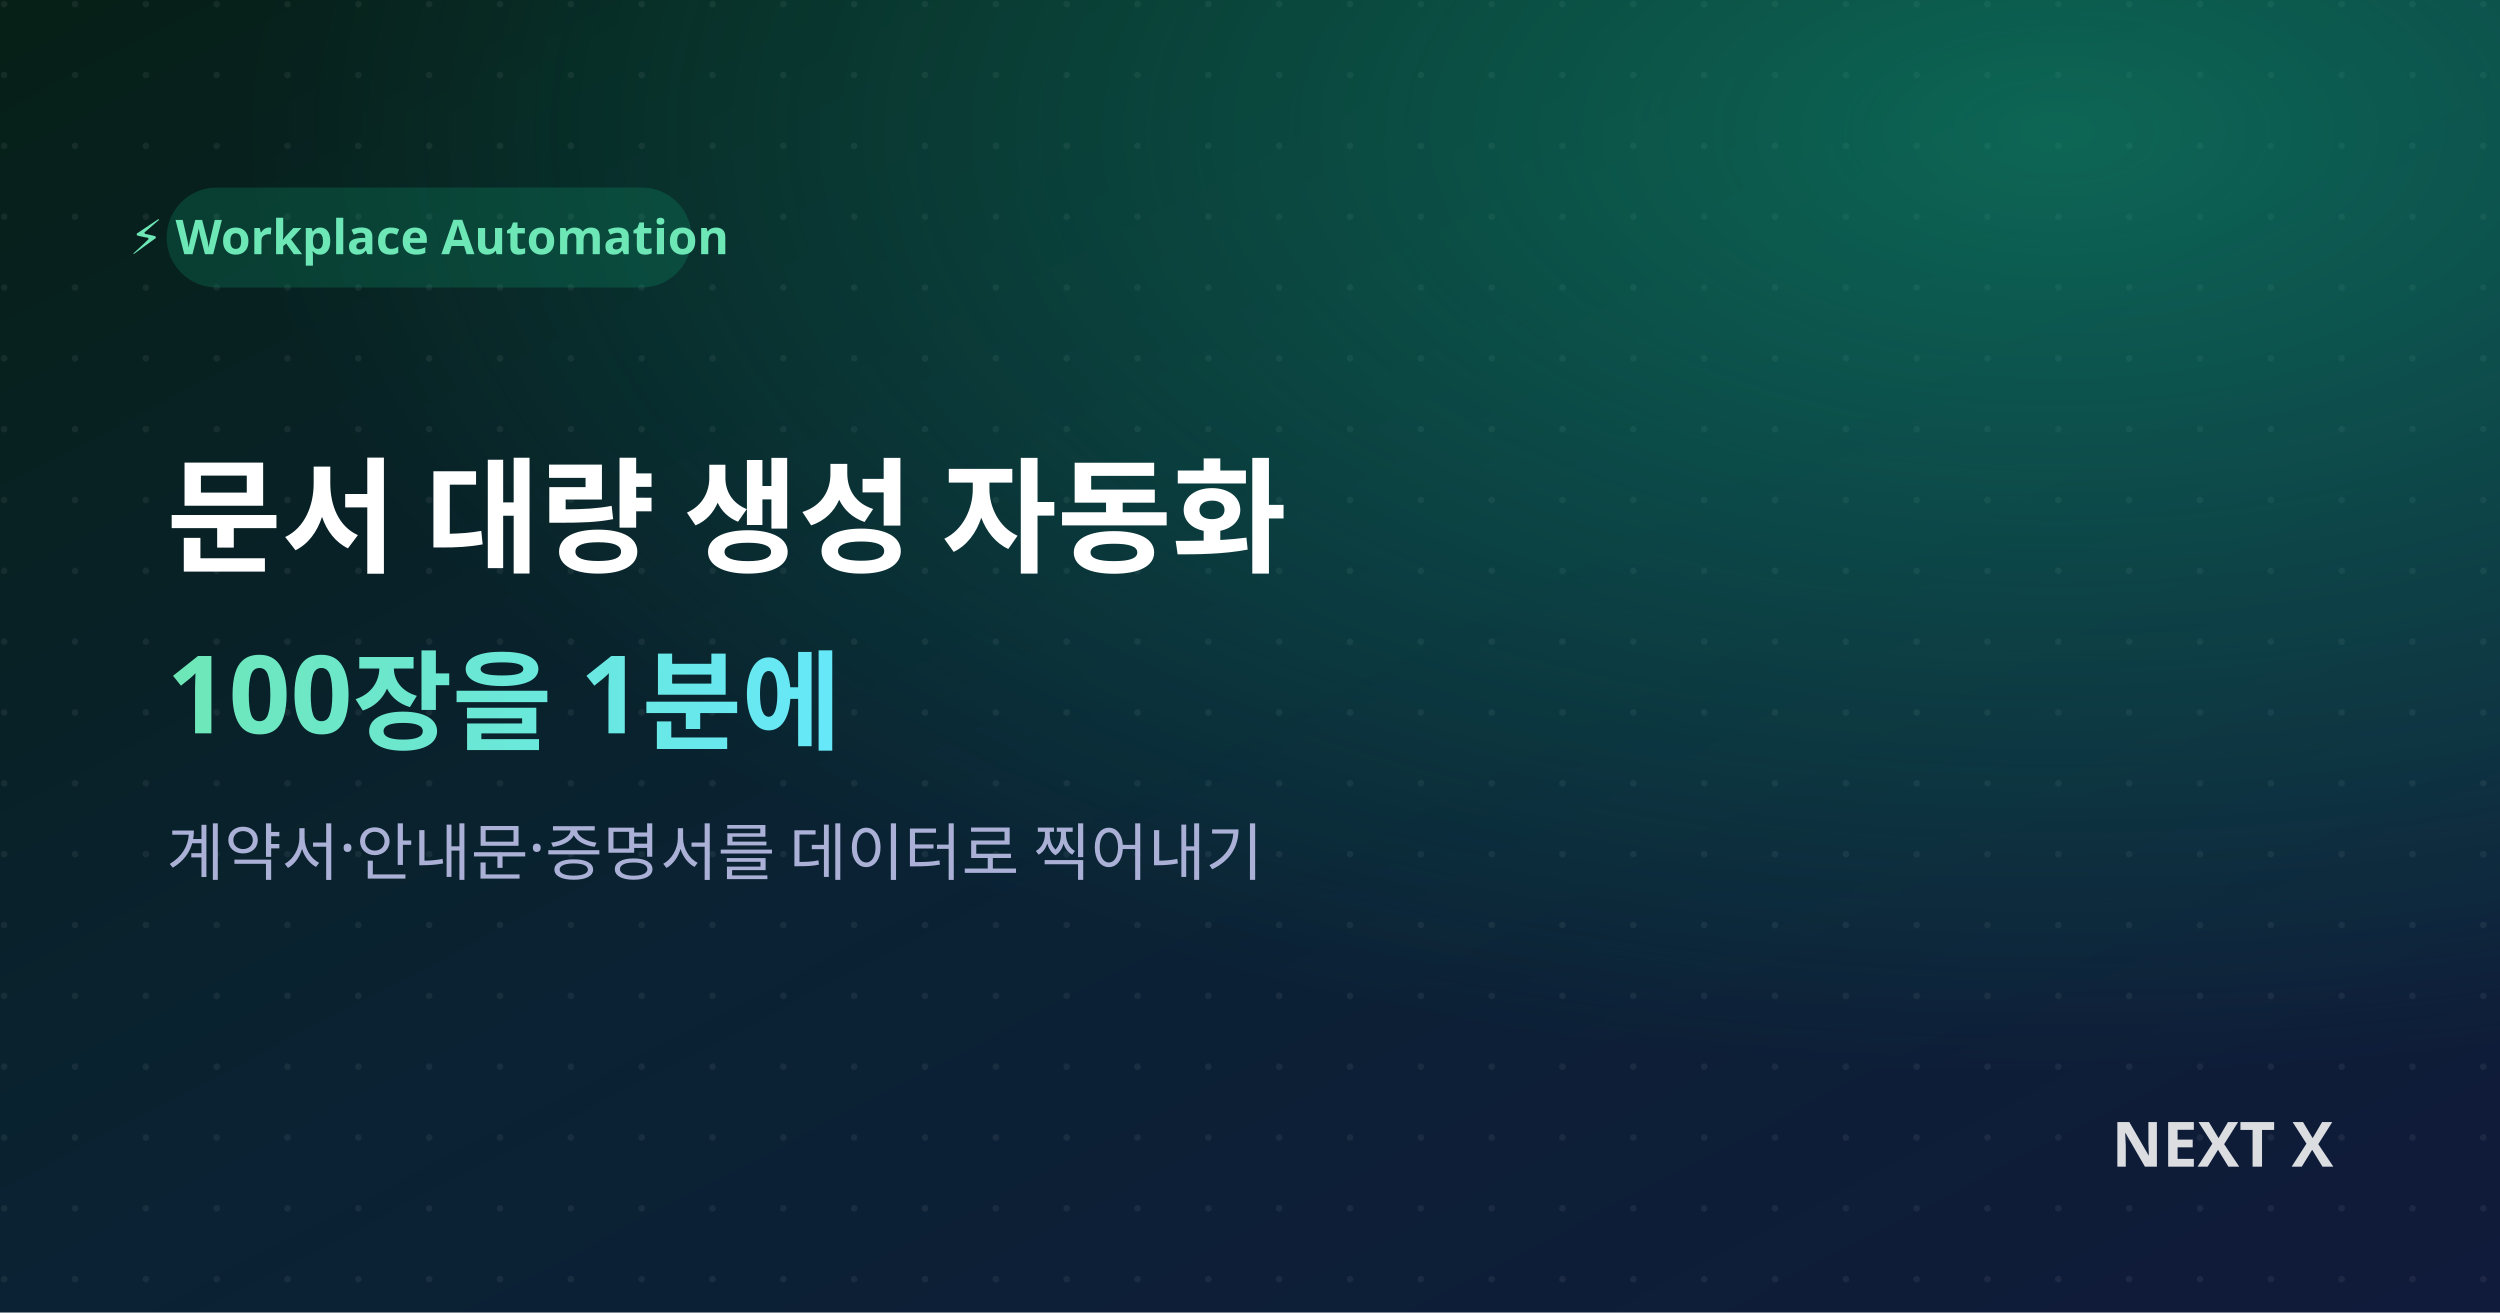
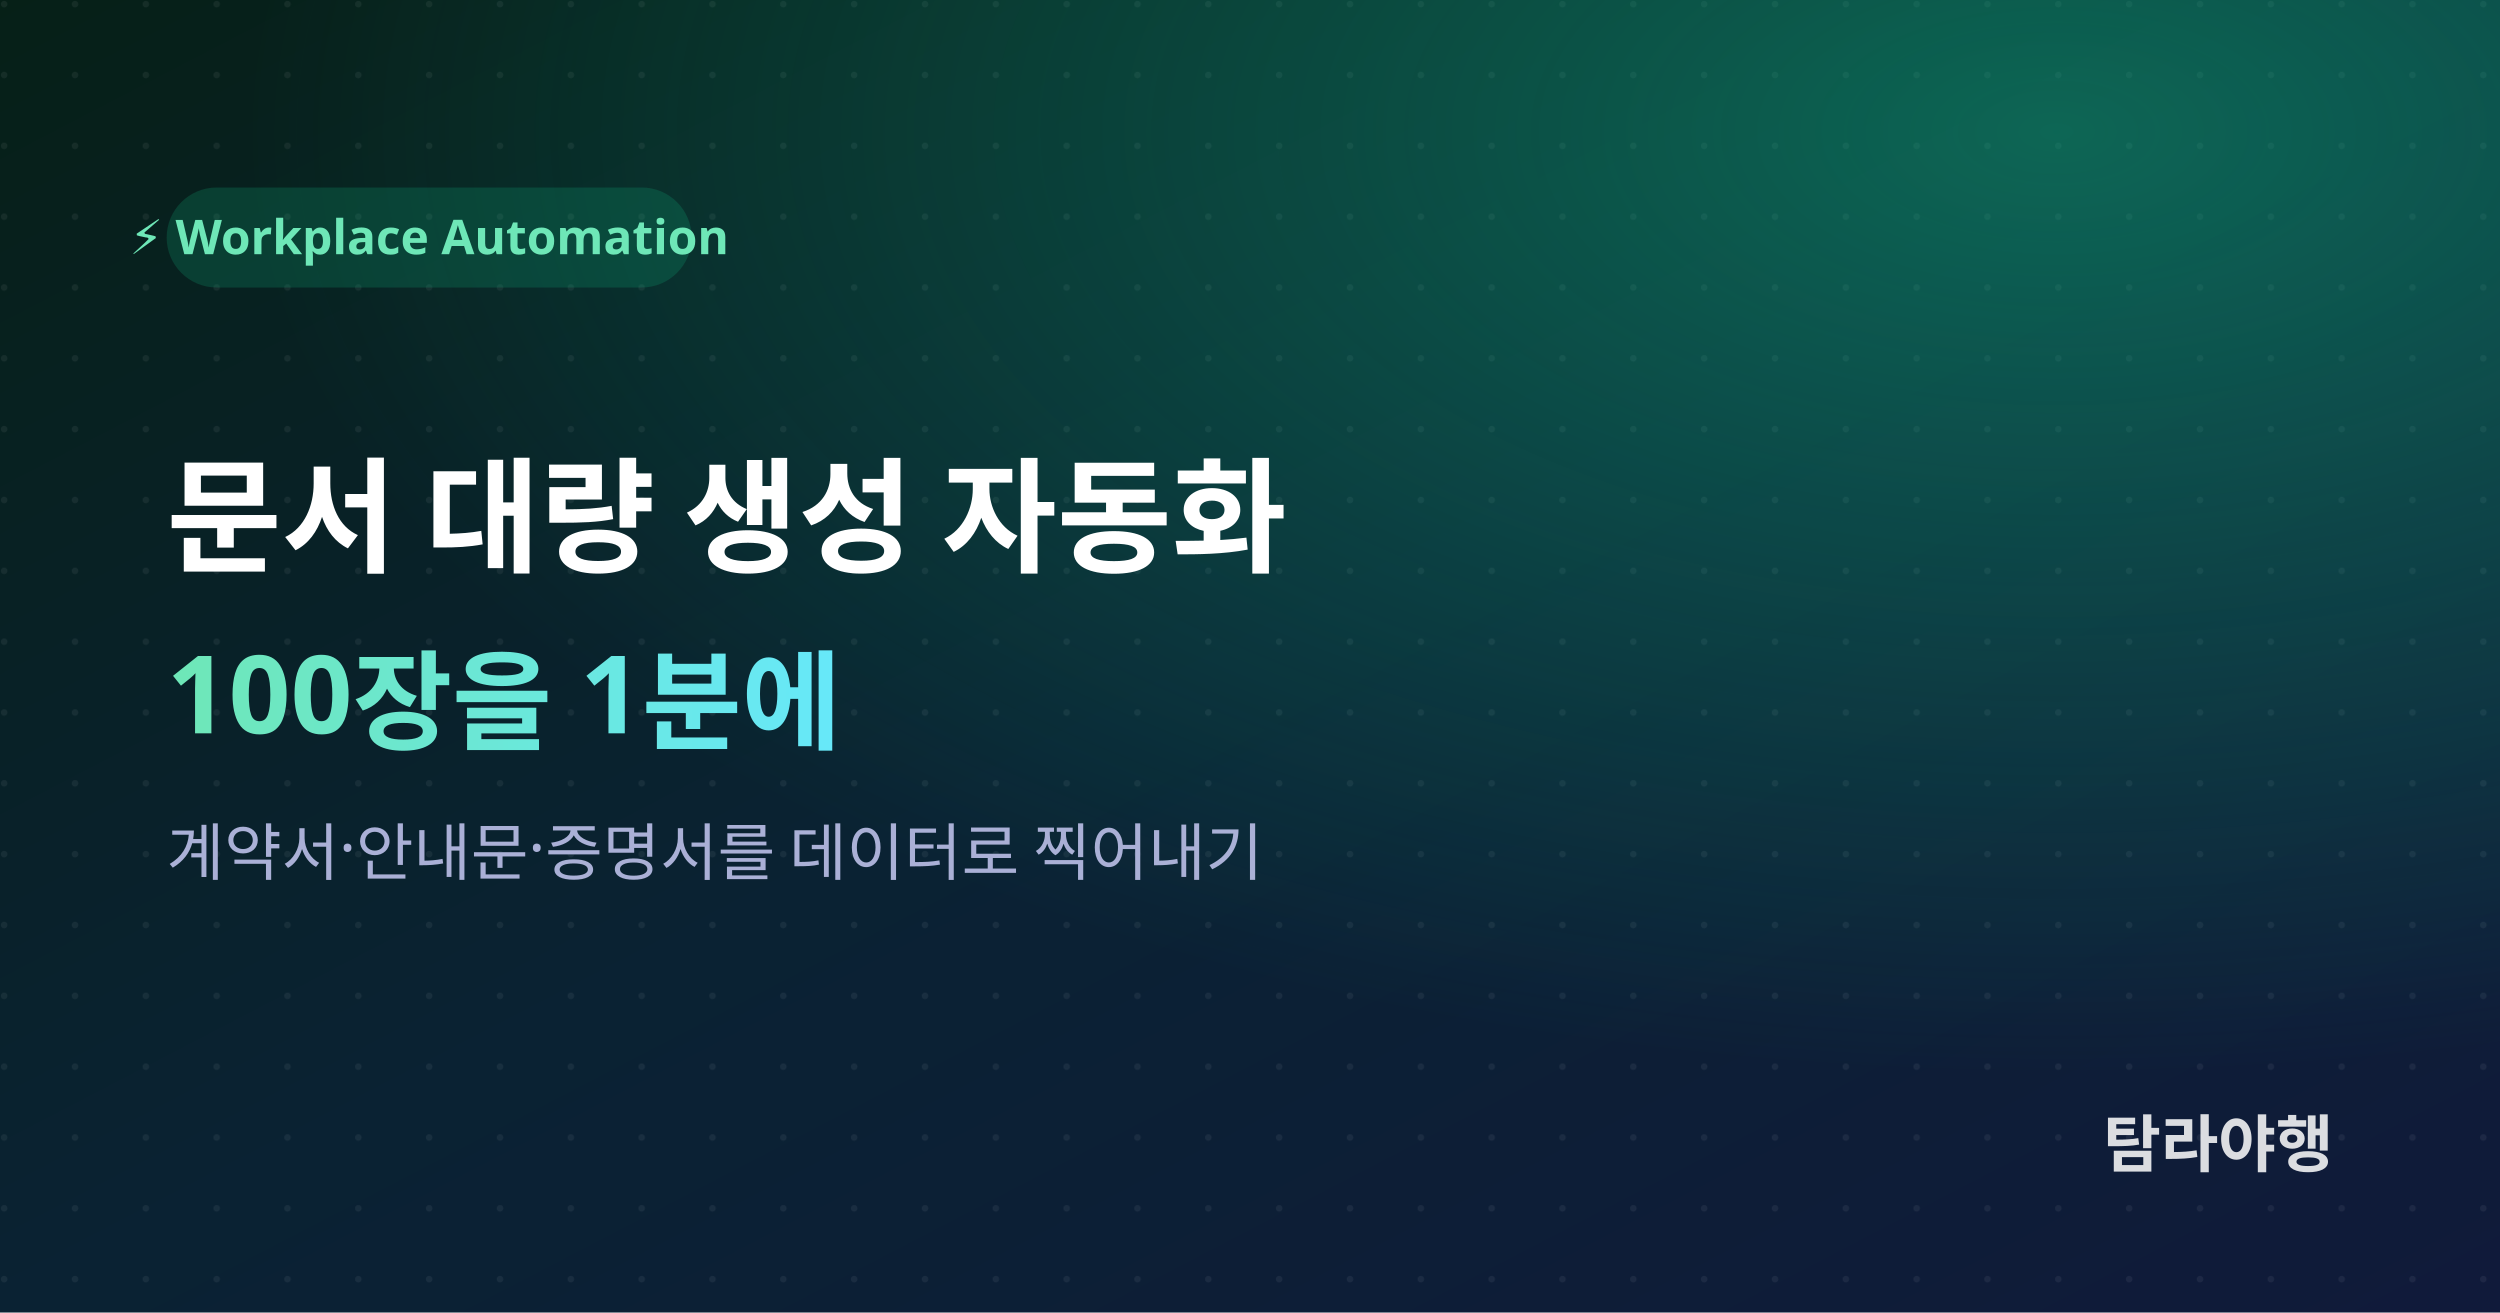
<svg xmlns="http://www.w3.org/2000/svg" viewBox="0 0 1200 630" width="1200" height="630" font-family="'Apple SD Gothic Neo','Malgun Gothic','Noto Sans KR','Segoe UI',sans-serif">
  <defs>
    <linearGradient id="bg" x1="0" y1="0" x2="1" y2="1">
      <stop offset="0" stop-color="#062017" />
      <stop offset="0.5" stop-color="#0a2233" />
      <stop offset="1" stop-color="#101a3a" />
    </linearGradient>
    <radialGradient id="glow" cx="82%" cy="10%" r="72%">
      <stop offset="0" stop-color="#10b981" stop-opacity="0.45" />
      <stop offset="1" stop-color="#10b981" stop-opacity="0" />
    </radialGradient>
    <pattern id="dots" width="34" height="34" patternUnits="userSpaceOnUse">
      <circle cx="2" cy="2" r="1.6" fill="#fff" opacity="0.06" />
    </pattern>
    <linearGradient id="ac" x1="0" y1="0" x2="1" y2="0">
      <stop offset="0" stop-color="#6ee7b7" />
      <stop offset="1" stop-color="#67e8f9" />
    </linearGradient>
  </defs>
  <rect width="1200" height="630" fill="url(#bg)" />
  <rect width="1200" height="630" fill="url(#dots)" />
  <rect width="1200" height="630" fill="url(#glow)" />
  <g transform="translate(80,90)">
    <rect width="252" height="48" rx="24" fill="#10b981" opacity="0.2" />
    <text x="126" y="32" text-anchor="middle" font-size="23" font-weight="700" fill="#6ee7b7">⚡ Workplace Automation</text>
  </g>
  <text x="80" y="270" font-size="60" font-weight="800" fill="#fff">문서 대량 생성 자동화</text>
  <text x="80" y="352" font-size="52" font-weight="700" fill="url(#ac)">100장을 1분에</text>
  <text x="80" y="420" font-size="30" font-weight="500" fill="#aab0d6">계약서·안내문·증명서를 데이터로 찍어내기</text>
-   <text x="1120" y="560" text-anchor="end" font-size="30" font-weight="800" fill="#fff" opacity="0.85">NEXT X</text>
+   <text x="1120" y="560" text-anchor="end" font-size="30" font-weight="800" fill="#fff" opacity="0.85">탐라야행</text>
</svg>
